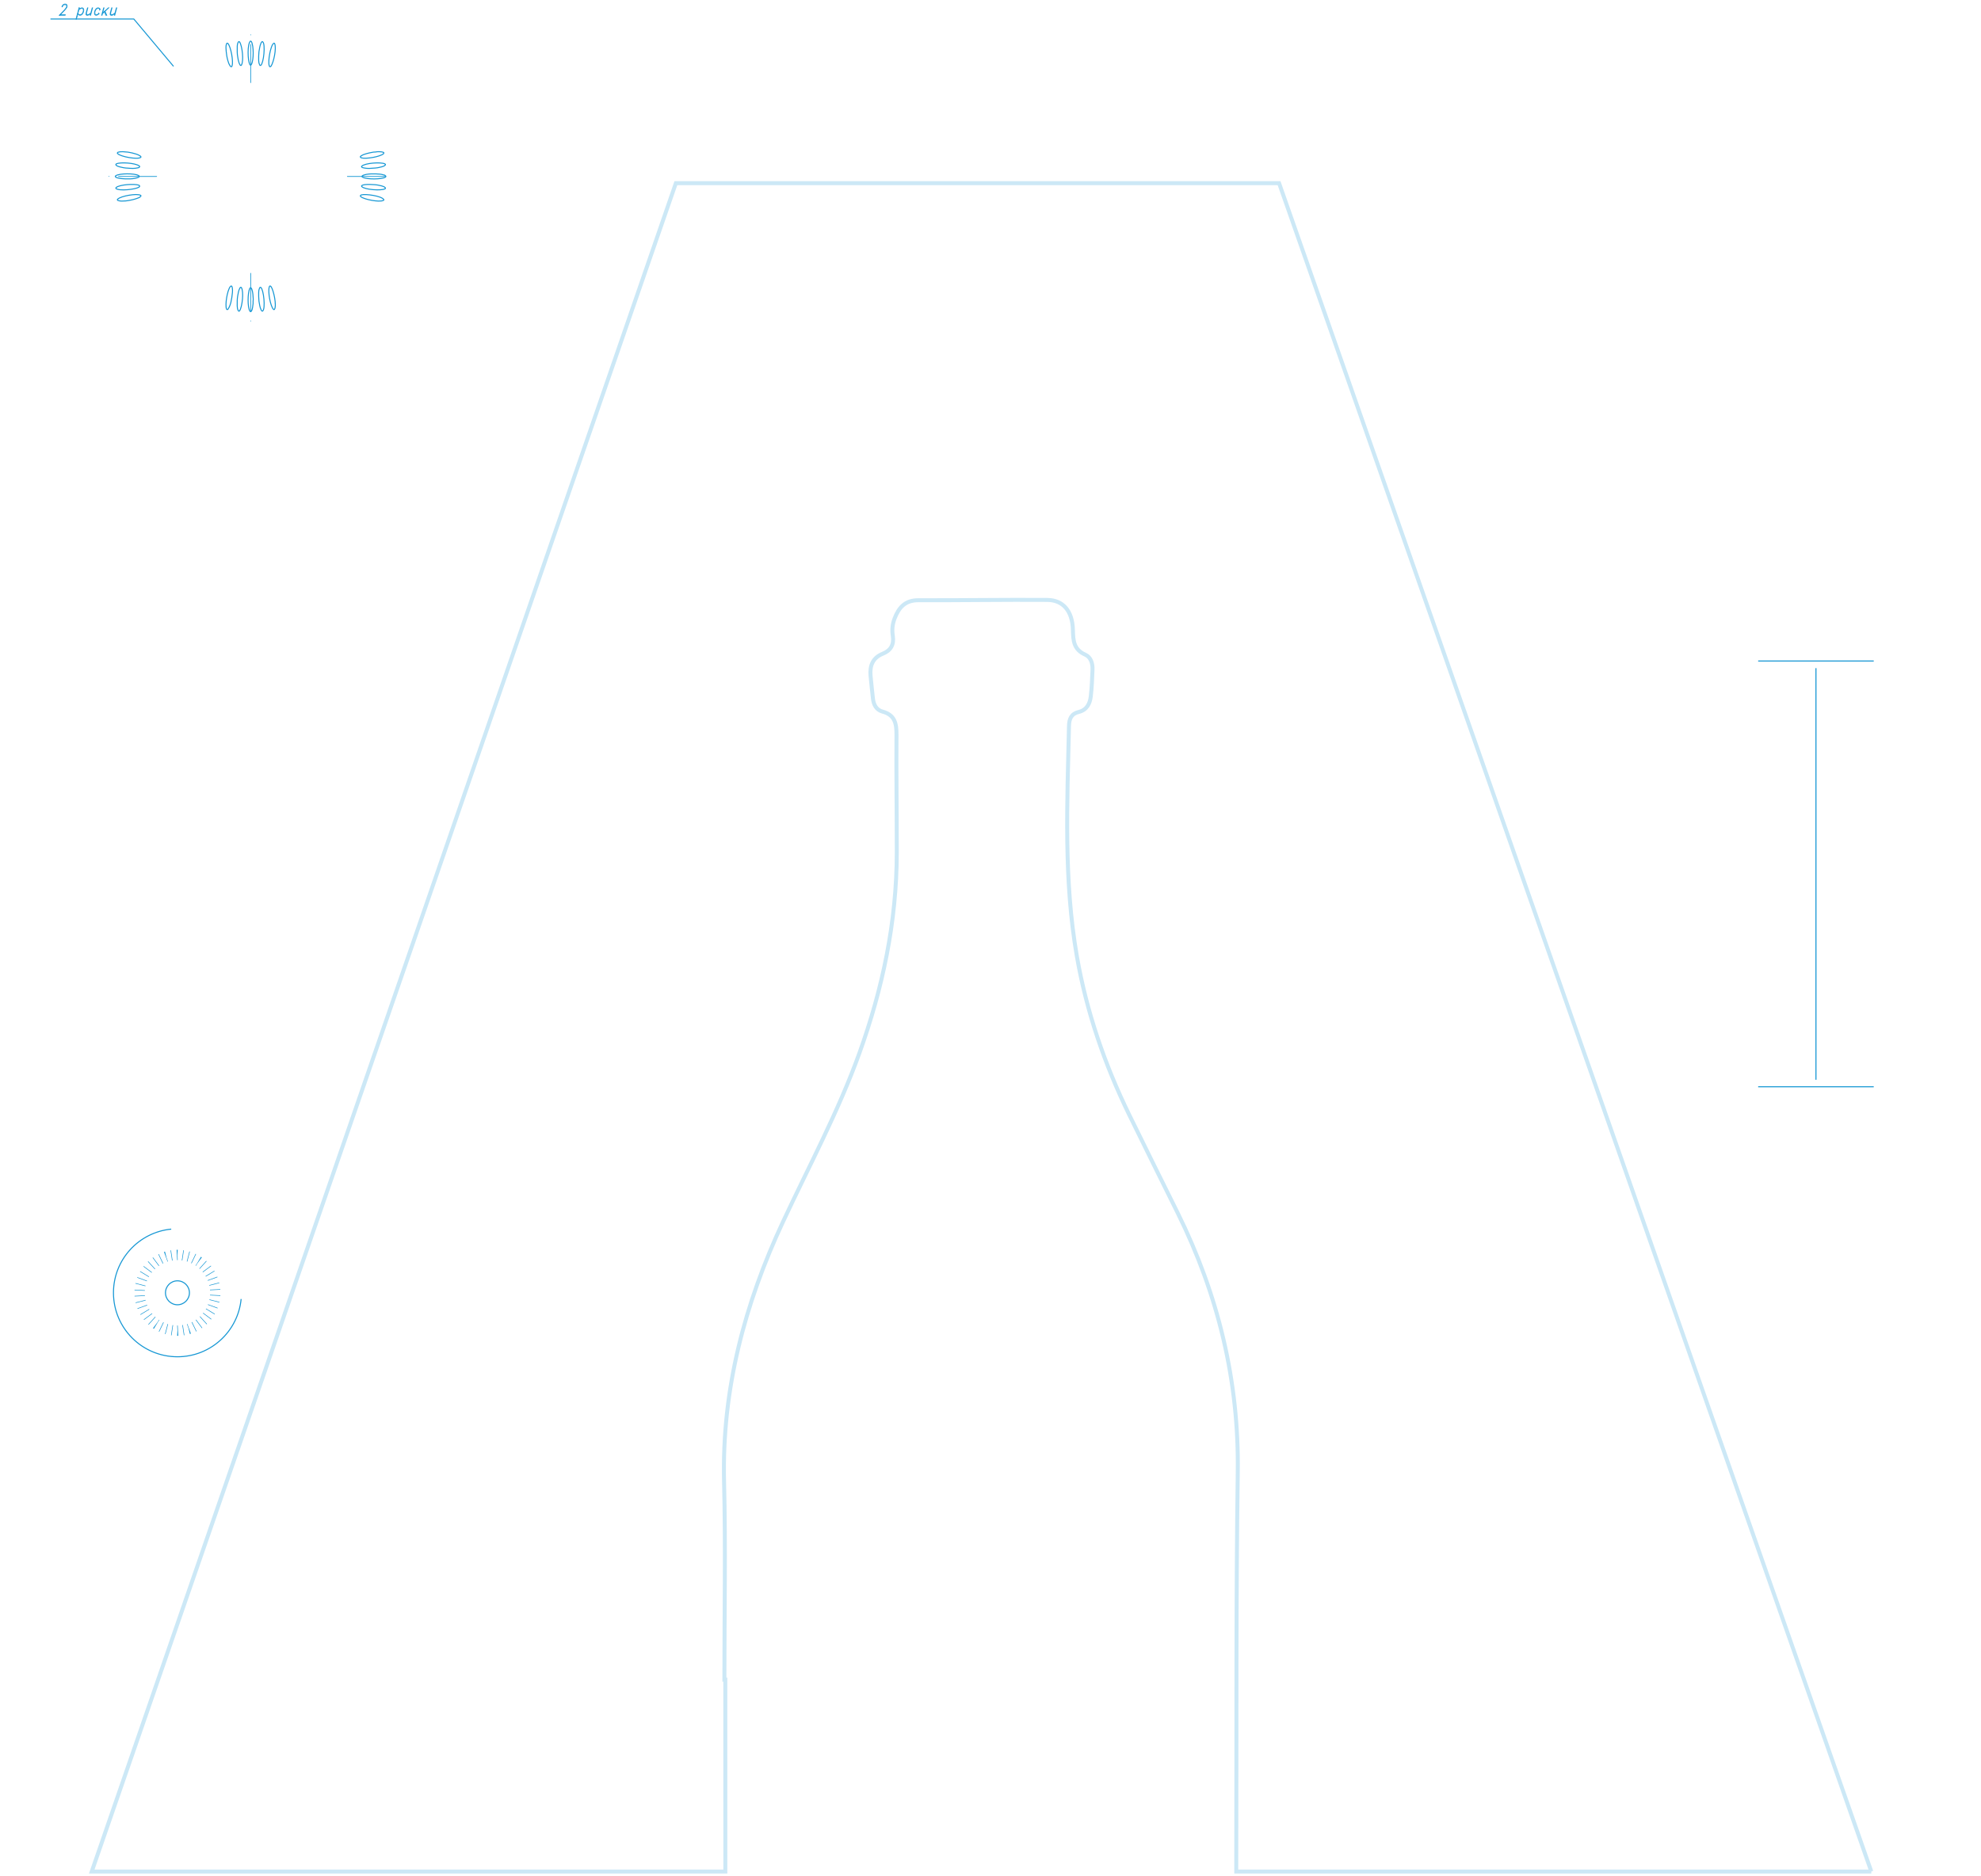
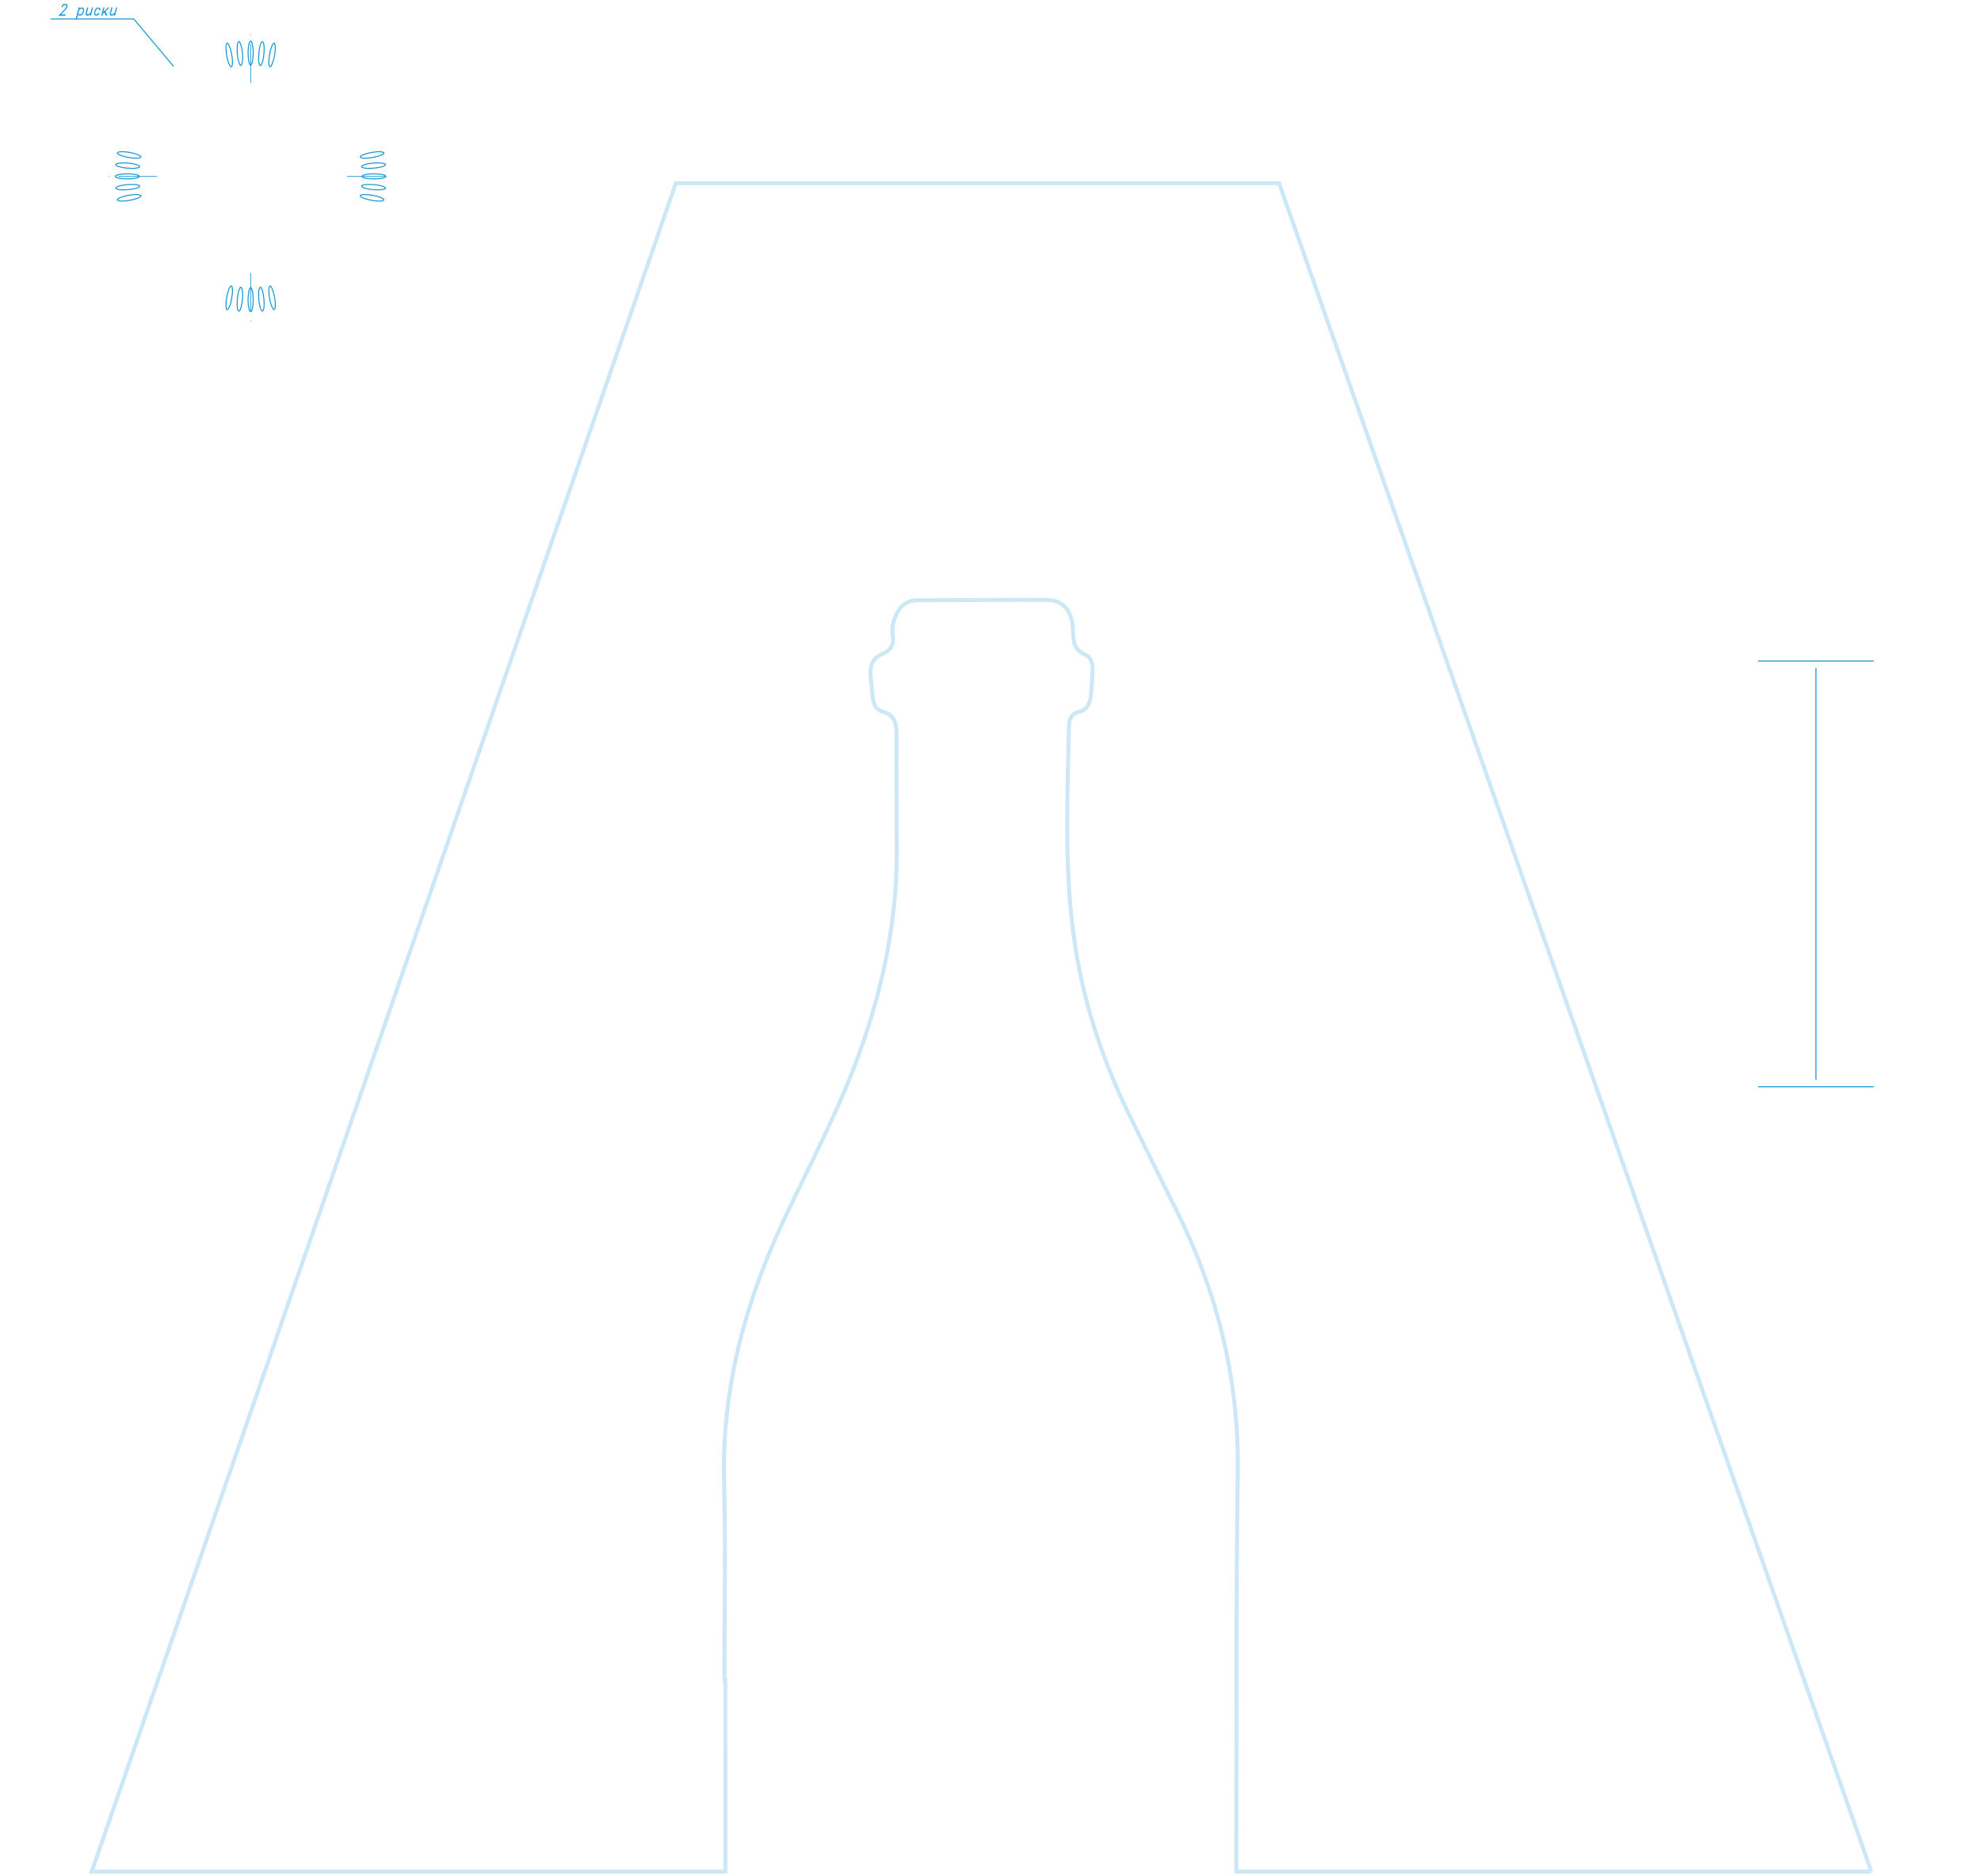
<svg xmlns="http://www.w3.org/2000/svg" viewBox="0 0 1920 1818.28" width="1920" height="1818.28">
  <path fill="none" stroke="#cce8f6" stroke-width="3.85" stroke-linecap="butt" d="M1813.68 1814.28L1239.69 177.56L655.06 177.56L88.92 1814.28L421.8 1814.28L703.01 1814.28C702.97 1752.27 702.97 1690.26 702.97 1628.26L702.08 1628.26C702.08 1564.24 703.34 1500.19 701.77 1436.22C699.58 1347.14 721.7 1264.04 758.98 1184.22C784.2 1130.22 812.48 1077.62 832.76 1021.37C855.48 958.34 869.12 893.63 869.17 826.39C869.19 788.48 868.61 750.57 868.88 712.66C868.96 701.73 867.59 693.13 855.29 689.81C849.34 688.2 846.65 683.13 846.05 677.04C845.31 669.62 844.33 662.23 843.73 654.8C842.95 645.26 845.9 637.66 855.46 633.79C863.48 630.56 866.67 624.87 865.28 616.11C864.41 610.62 864.95 605.02 867.03 599.61C871.14 588.87 877.31 581.81 890.17 581.86C931.81 582.01 973.45 581.28 1015.08 581.58C1030.22 581.68 1039.43 592.23 1039.86 610.58C1040.1 621.2 1040.65 629.7 1051.85 634.64C1057.19 637 1059.09 643.06 1058.87 648.98C1058.55 657.66 1058.2 666.36 1057.21 674.97C1056.39 682.09 1053.4 688.22 1045.56 690.16C1038.22 691.98 1036.22 696.84 1036.06 703.96C1034.38 778.5 1030.85 853.12 1043.73 927.14C1053.06 980.74 1070.59 1031.71 1094.38 1080.55C1109.89 1112.38 1125.71 1144.06 1141.4 1175.8C1180.58 1255.09 1200.92 1338.38 1199.65 1427.41C1197.91 1550.45 1198.56 1673.53 1198.21 1796.58C1198.2 1802.48 1198.19 1808.38 1198.19 1814.28L1294.59 1814.28L1813.68 1814.28" />
-   <path fill="none" stroke="#1697d4" stroke-width="1" stroke-linecap="butt" d="M171.98 1264.86C178.39 1264.86 183.59 1259.66 183.59 1253.25C183.59 1246.85 178.39 1241.65 171.98 1241.65C165.57 1241.65 160.38 1246.85 160.38 1253.25C160.38 1259.66 165.57 1264.86 171.98 1264.86" />
-   <path fill="none" stroke="#1697d4" stroke-width="10" stroke-dasharray=".544 4.945" stroke-linecap="butt" d="M171.98 1289.96C192.25 1289.96 208.69 1273.52 208.69 1253.25C208.69 1232.98 192.25 1216.55 171.98 1216.55C151.71 1216.55 135.28 1232.98 135.28 1253.25C135.28 1273.52 151.71 1289.96 171.98 1289.96" />
-   <path fill="none" stroke="#1697d4" stroke-width="1" stroke-linecap="butt" d="M165.95 1191.53C134.53 1194.56 109.97 1221.04 109.97 1253.25C109.97 1287.51 137.73 1315.27 171.98 1315.27C204.2 1315.27 230.68 1290.7 233.71 1259.28" />
  <path fill="none" stroke="#1697d4" stroke-width="1" stroke-linecap="butt" d="M1760.04 647.71L1760.04 1046.73" />
  <path fill="none" stroke="#1697d4" stroke-width="1" stroke-linecap="butt" d="M1704.03 640.8L1816.04 640.8" />
  <path fill="none" stroke="#1697d4" stroke-width="1" stroke-linecap="butt" d="M1704.03 1053.51L1816.04 1053.51" />
  <path fill="none" stroke="#1697d4" stroke-width="0.97" stroke-linecap="round" d="M242.95 63.06L243.36 62.92L243.78 62.23C245.94 57.96 245.98 44.5 243.64 40.32L243.09 39.91L242.67 39.91C239.54 42.83 240.12 58.59 241.98 62.23L242.39 62.92L242.95 63.06" />
  <path fill="none" stroke="#1697d4" stroke-width="0.97" stroke-linecap="round" d="M233.52 63.47L233.94 63.2C236.44 59.2 234.82 44.68 232.27 40.74L231.72 40.32L231.3 40.46L230.89 40.88C229.65 43.15 229.94 45.87 229.92 48.36L229.92 50.44L230.05 52.66C230.47 55.62 230.99 60.2 232.55 62.78L232.97 63.33L233.52 63.47" />
  <path fill="none" stroke="#1697d4" stroke-width="0.97" stroke-linecap="round" d="M224.23 64.72L224.65 64.44L224.92 63.75C226.32 59.56 223.84 45.6 220.9 42.12L220.35 41.85L219.93 41.99L219.52 42.4C218.7 44.95 219.04 47.3 219.24 49.89L219.52 52.11L219.8 54.19C220.17 56.42 221.29 61.2 222.57 63.06L223.12 64.03L223.68 64.58L224.23 64.72" />
  <path fill="none" stroke="#1697d4" stroke-width="0.97" stroke-linecap="round" d="M136.62 152.2L136.48 151.78L135.92 151.23C133.87 149.67 130.74 148.99 128.3 148.32L126.22 147.9L124 147.48C120.44 147.26 117.93 146.58 114.3 147.62L113.88 148.04L113.74 148.46L114.16 149.01C116.89 151.87 133.17 154.88 136.34 152.61L136.62 152.2" />
  <path fill="none" stroke="#1697d4" stroke-width="0.97" stroke-linecap="round" d="M135.37 161.63L135.23 161.07L134.67 160.66C130.91 158.11 117.01 156.94 112.77 158.85L112.35 159.27L112.35 159.82L112.63 160.24C114.62 161.85 117.43 161.95 119.84 162.6L121.92 162.87L124.14 163.01C127.44 163.28 130.14 163.47 133.43 162.73L134.54 162.46L135.09 162.04L135.37 161.63" />
  <path fill="none" stroke="#1697d4" stroke-width="0.97" stroke-linecap="round" d="M134.95 171.05L134.81 170.5L134.12 170.08C130.45 167.96 115.62 167.96 112.22 170.36L111.8 170.78L111.8 171.19L112.22 171.75C113.95 172.84 117.56 173.16 119.56 173.27L121.78 173.41L123.86 173.41C126.6 173.51 130.54 173.18 133.15 172.3L134.12 171.89L134.81 171.47L134.95 171.05" />
  <path fill="none" stroke="#1697d4" stroke-width="0.97" stroke-linecap="round" d="M135.37 180.34L135.09 179.93L134.54 179.51C130.31 178.01 116.11 178.87 112.63 181.73L112.35 182.14L112.35 182.7C115.38 185.44 131.2 183.63 134.67 181.45L135.23 180.9L135.37 180.34" />
  <path fill="none" stroke="#1697d4" stroke-width="0.97" stroke-linecap="round" d="M136.62 189.77L136.34 189.35C132.65 187.24 117.35 190.01 114.16 192.96L113.74 193.51L113.88 193.93L114.3 194.34C116.73 195.26 119.39 194.87 121.92 194.76L124 194.48L126.22 194.07L128.3 193.65L130.38 193.1L132.18 192.54L133.7 191.99L135.09 191.43L135.92 190.74L136.48 190.18L136.62 189.77" />
  <path fill="none" stroke="#1697d4" stroke-width="0.97" stroke-linecap="round" d="M224.23 277.25L223.68 277.39L223.12 277.94C220.28 281.64 217.98 295.27 219.52 299.57L219.93 299.98L220.35 300.12L220.9 299.84C222.34 297.76 223.22 295.36 223.82 292.91L224.23 290.69L224.65 288.61C224.99 285.5 225.67 282.48 225.2 279.33L224.92 278.22L224.65 277.52L224.23 277.25" />
  <path fill="none" stroke="#1697d4" stroke-width="0.97" stroke-linecap="round" d="M233.52 278.49L232.97 278.63L232.55 279.19C231.12 281.57 230.89 284.42 230.33 287.09L230.05 289.31L229.92 291.52C230.08 294.6 229.38 298.27 230.89 301.09L231.3 301.51L231.72 301.65L232.27 301.23C234.83 297.31 236.43 282.74 233.94 278.77L233.52 278.49" />
  <path fill="none" stroke="#1697d4" stroke-width="0.97" stroke-linecap="round" d="M242.95 278.91L242.39 279.19L241.98 279.74C240.08 283.88 239.7 297.74 242.25 301.65L242.67 302.06L243.09 302.06L243.64 301.65C244.91 299.58 244.88 296.65 245.3 294.3L245.3 292.22L245.44 290C245.23 286.89 245.19 283.7 244.2 280.71L243.78 279.74L243.36 279.19L242.95 278.91" />
  <path fill="none" stroke="#1697d4" stroke-width="0.97" stroke-linecap="round" d="M252.37 278.49L251.82 278.77L251.54 279.46C250.36 281.6 250.8 285.16 250.71 287.5L250.99 291.94C251.77 295.64 251.48 296.74 253.07 300.4L253.62 301.23L254.18 301.65L254.59 301.51C257.45 299.31 255.57 280.79 252.79 278.63L252.37 278.49" />
  <path fill="none" stroke="#1697d4" stroke-width="0.97" stroke-linecap="round" d="M261.66 277.25L261.25 277.52L260.97 278.22C259.55 282.58 261.9 296.45 264.99 299.84L265.41 300.12L265.96 299.98C268.44 296.45 265.2 281.42 262.77 277.94L262.22 277.39L261.66 277.25" />
  <path fill="none" stroke="#1697d4" stroke-width="0.97" stroke-linecap="round" d="M349.28 189.77L349.28 190.18L349.83 190.74C353.08 193.38 367.58 196.19 371.46 194.34L372.01 193.93L372.01 193.51C369.96 189.95 354.23 187.76 350.25 188.94L349.56 189.35L349.28 189.77" />
  <path fill="none" stroke="#1697d4" stroke-width="0.97" stroke-linecap="round" d="M350.39 180.34L350.66 180.9C353.38 183.86 369.27 185.04 372.98 183.11L373.54 182.7L373.54 182.14L373.12 181.73C371.83 180.31 367.82 179.84 366.05 179.37L363.83 179.09L361.62 178.96C358.57 178.78 354.26 178.51 351.36 179.51L350.66 179.93L350.39 180.34" />
  <path fill="none" stroke="#1697d4" stroke-width="0.97" stroke-linecap="round" d="M350.8 171.05L351.08 171.47L351.64 171.89C355.4 173.98 370.04 173.99 373.54 171.75L373.96 171.19L373.96 170.78L373.54 170.36L372.85 169.8L371.6 169.53L370.07 169.11L368.27 168.83L364.11 168.56L361.89 168.56C359.48 168.44 355.01 168.8 352.74 169.67L351.64 170.08L351.08 170.5L350.8 171.05" />
  <path fill="none" stroke="#1697d4" stroke-width="0.97" stroke-linecap="round" d="M350.39 161.63L350.66 162.04L351.36 162.46C353.35 163.14 357.51 163.46 359.54 163.15L361.62 163.01L363.83 162.87L366.05 162.6L367.99 162.18L369.8 161.76L371.18 161.35L372.43 160.79L373.12 160.24L373.54 159.82L373.54 159.27L372.98 158.85C369.05 156.95 353.76 158.06 350.66 161.07L350.39 161.63" />
  <path fill="none" stroke="#1697d4" stroke-width="0.97" stroke-linecap="round" d="M349.28 152.2L349.56 152.61L350.25 153.03C354.51 154.31 368.36 152.04 371.74 149.01L372.01 148.46L372.01 148.04L371.46 147.62C369.87 146.97 365.57 146.89 363.97 147.35L361.89 147.48L359.68 147.9C357.47 148.31 352.65 149.43 350.8 150.67L349.83 151.23L349.28 151.78L349.28 152.2" />
  <path fill="none" stroke="#1697d4" stroke-width="0.97" stroke-linecap="round" d="M261.66 64.72L262.22 64.58L262.77 64.03C265.36 59.91 268.04 46.97 266.24 42.4L265.96 41.99L265.41 41.85C262.1 43.88 259.46 60.13 260.97 63.75L261.25 64.44L261.66 64.72" />
  <path fill="none" stroke="#1697d4" stroke-width="0.97" stroke-linecap="round" d="M252.37 63.47L252.79 63.33C255.57 61.17 257.45 42.66 254.59 40.46L254.18 40.32L253.62 40.74L253.07 41.57C251.54 45.06 251.76 46.48 250.99 50.03L250.71 54.46C250.8 56.8 250.36 60.37 251.54 62.5L251.82 63.2L252.37 63.47" />
  <path fill="none" stroke="#1697d4" stroke-width="0.69" stroke-linecap="round" d="M60.09 6.63L60.23 6.08L60.78 4.97L61.34 4.55L62.31 4L63.97 4L64.66 4.55L64.94 4.97L65.08 6.08L64.8 7.05L64.11 8.16L62.86 9.68L57.87 14.81" />
  <path fill="none" stroke="#1697d4" stroke-width="0.69" stroke-linecap="round" d="M60.09 6.63L60.51 6.63L60.51 6.08L61.2 4.97L62.17 4.55L63.83 4.55L64.53 4.97L64.66 6.08L64.39 7.05L63.69 8.16L62.45 9.68L57.46 14.81" />
  <path fill="none" stroke="#1697d4" stroke-width="0.69" stroke-linecap="round" d="M58.01 14.26L63.28 14.26L63.14 14.81L57.46 14.81" />
  <path fill="none" stroke="#1697d4" stroke-width="0.69" stroke-linecap="round" d="M76.59 7.6L73.68 18.42L74.09 18.42" />
  <path fill="none" stroke="#1697d4" stroke-width="0.69" stroke-linecap="round" d="M76.59 7.6L77 7.6L74.09 18.42" />
  <path fill="none" stroke="#1697d4" stroke-width="0.69" stroke-linecap="round" d="M76.59 9.13L77.7 8.16C84.11 4.84 80.6 17.68 76.03 14.26L75.48 13.29" />
  <path fill="none" stroke="#1697d4" stroke-width="0.69" stroke-linecap="round" d="M76.59 9.13L78.53 8.16L79.78 8.16L80.47 8.58L80.75 9.13L80.75 10.65L80.47 11.76L79.64 13.29L79.08 13.7L78.11 14.26L76.86 14.26L75.48 13.29" />
  <path fill="none" stroke="#1697d4" stroke-width="0.69" stroke-linecap="round" d="M87.96 12.73L86.43 13.7L85.46 14.26L84.63 14.26L83.94 13.7L83.8 12.73L85.18 7.6L84.77 7.6L83.38 12.73L83.38 14.26L84.07 14.81L85.32 14.81L86.29 14.26L87.96 12.73L87.4 14.81L87.82 14.81L89.76 7.6L89.34 7.6L87.96 12.73" />
  <path fill="none" stroke="#1697d4" stroke-width="0.69" stroke-linecap="round" d="M97.11 9.13L96.55 8.16C92.07 4.83 88.77 17.56 94.89 14.26L96 13.29" />
  <path fill="none" stroke="#1697d4" stroke-width="0.69" stroke-linecap="round" d="M97.11 9.13L96.55 9.68L96.41 8.58L95.72 8.16L94.61 8.16L93.64 8.58L93.09 9.13L92.25 10.65L91.98 11.76L91.98 13.29L92.25 13.7L92.95 14.26L94.19 14.26L95.03 13.7L95.72 12.73L96 13.29" />
  <path fill="none" stroke="#1697d4" stroke-width="0.69" stroke-linecap="round" d="M99.46 12.73L105.01 7.6L105.42 7.6L99.32 13.29L98.91 14.81L98.49 14.81L100.43 7.6L100.85 7.6L99.46 12.73" />
  <path fill="none" stroke="#1697d4" stroke-width="0.69" stroke-linecap="round" d="M101.68 10.65L103.48 14.81L102.65 14.81L101.12 11.21" />
  <path fill="none" stroke="#1697d4" stroke-width="0.69" stroke-linecap="round" d="M111.38 12.73L109.86 13.7L108.89 14.26L108.06 14.26L107.36 13.7L107.23 12.73L108.61 7.6L108.2 7.6L106.81 12.73L106.81 14.26L107.5 14.81L108.75 14.81L109.72 14.26L111.38 12.73L110.83 14.81L111.25 14.81L113.19 7.6L112.77 7.6L111.38 12.73" />
  <path fill="none" stroke="#1697d4" stroke-width="0.97" stroke-linecap="round" d="M167.95 64.03L129.68 18.42L49.28 18.42" />
  <path fill="none" stroke="#1697d4" stroke-width="0.69" stroke-linecap="round" d="M105.56 171.05L105.56 170.91" />
  <path fill="none" stroke="#1697d4" stroke-width="0.69" stroke-linecap="round" d="M114.85 171.05L151.86 171.05" />
  <path fill="none" stroke="#1697d4" stroke-width="0.69" stroke-linecap="round" d="M336.66 171.05L373.68 171.05" />
  <path fill="none" stroke="#1697d4" stroke-width="0.69" stroke-linecap="round" d="M242.95 33.81L242.95 33.67" />
  <path fill="none" stroke="#1697d4" stroke-width="0.69" stroke-linecap="round" d="M242.95 43.09L242.95 80.11" />
  <path fill="none" stroke="#1697d4" stroke-width="0.69" stroke-linecap="round" d="M242.95 264.91L242.95 301.92" />
  <path fill="none" stroke="#1697d4" stroke-width="0.69" stroke-linecap="round" d="M242.95 311.21L242.95 311.07" />
</svg>
